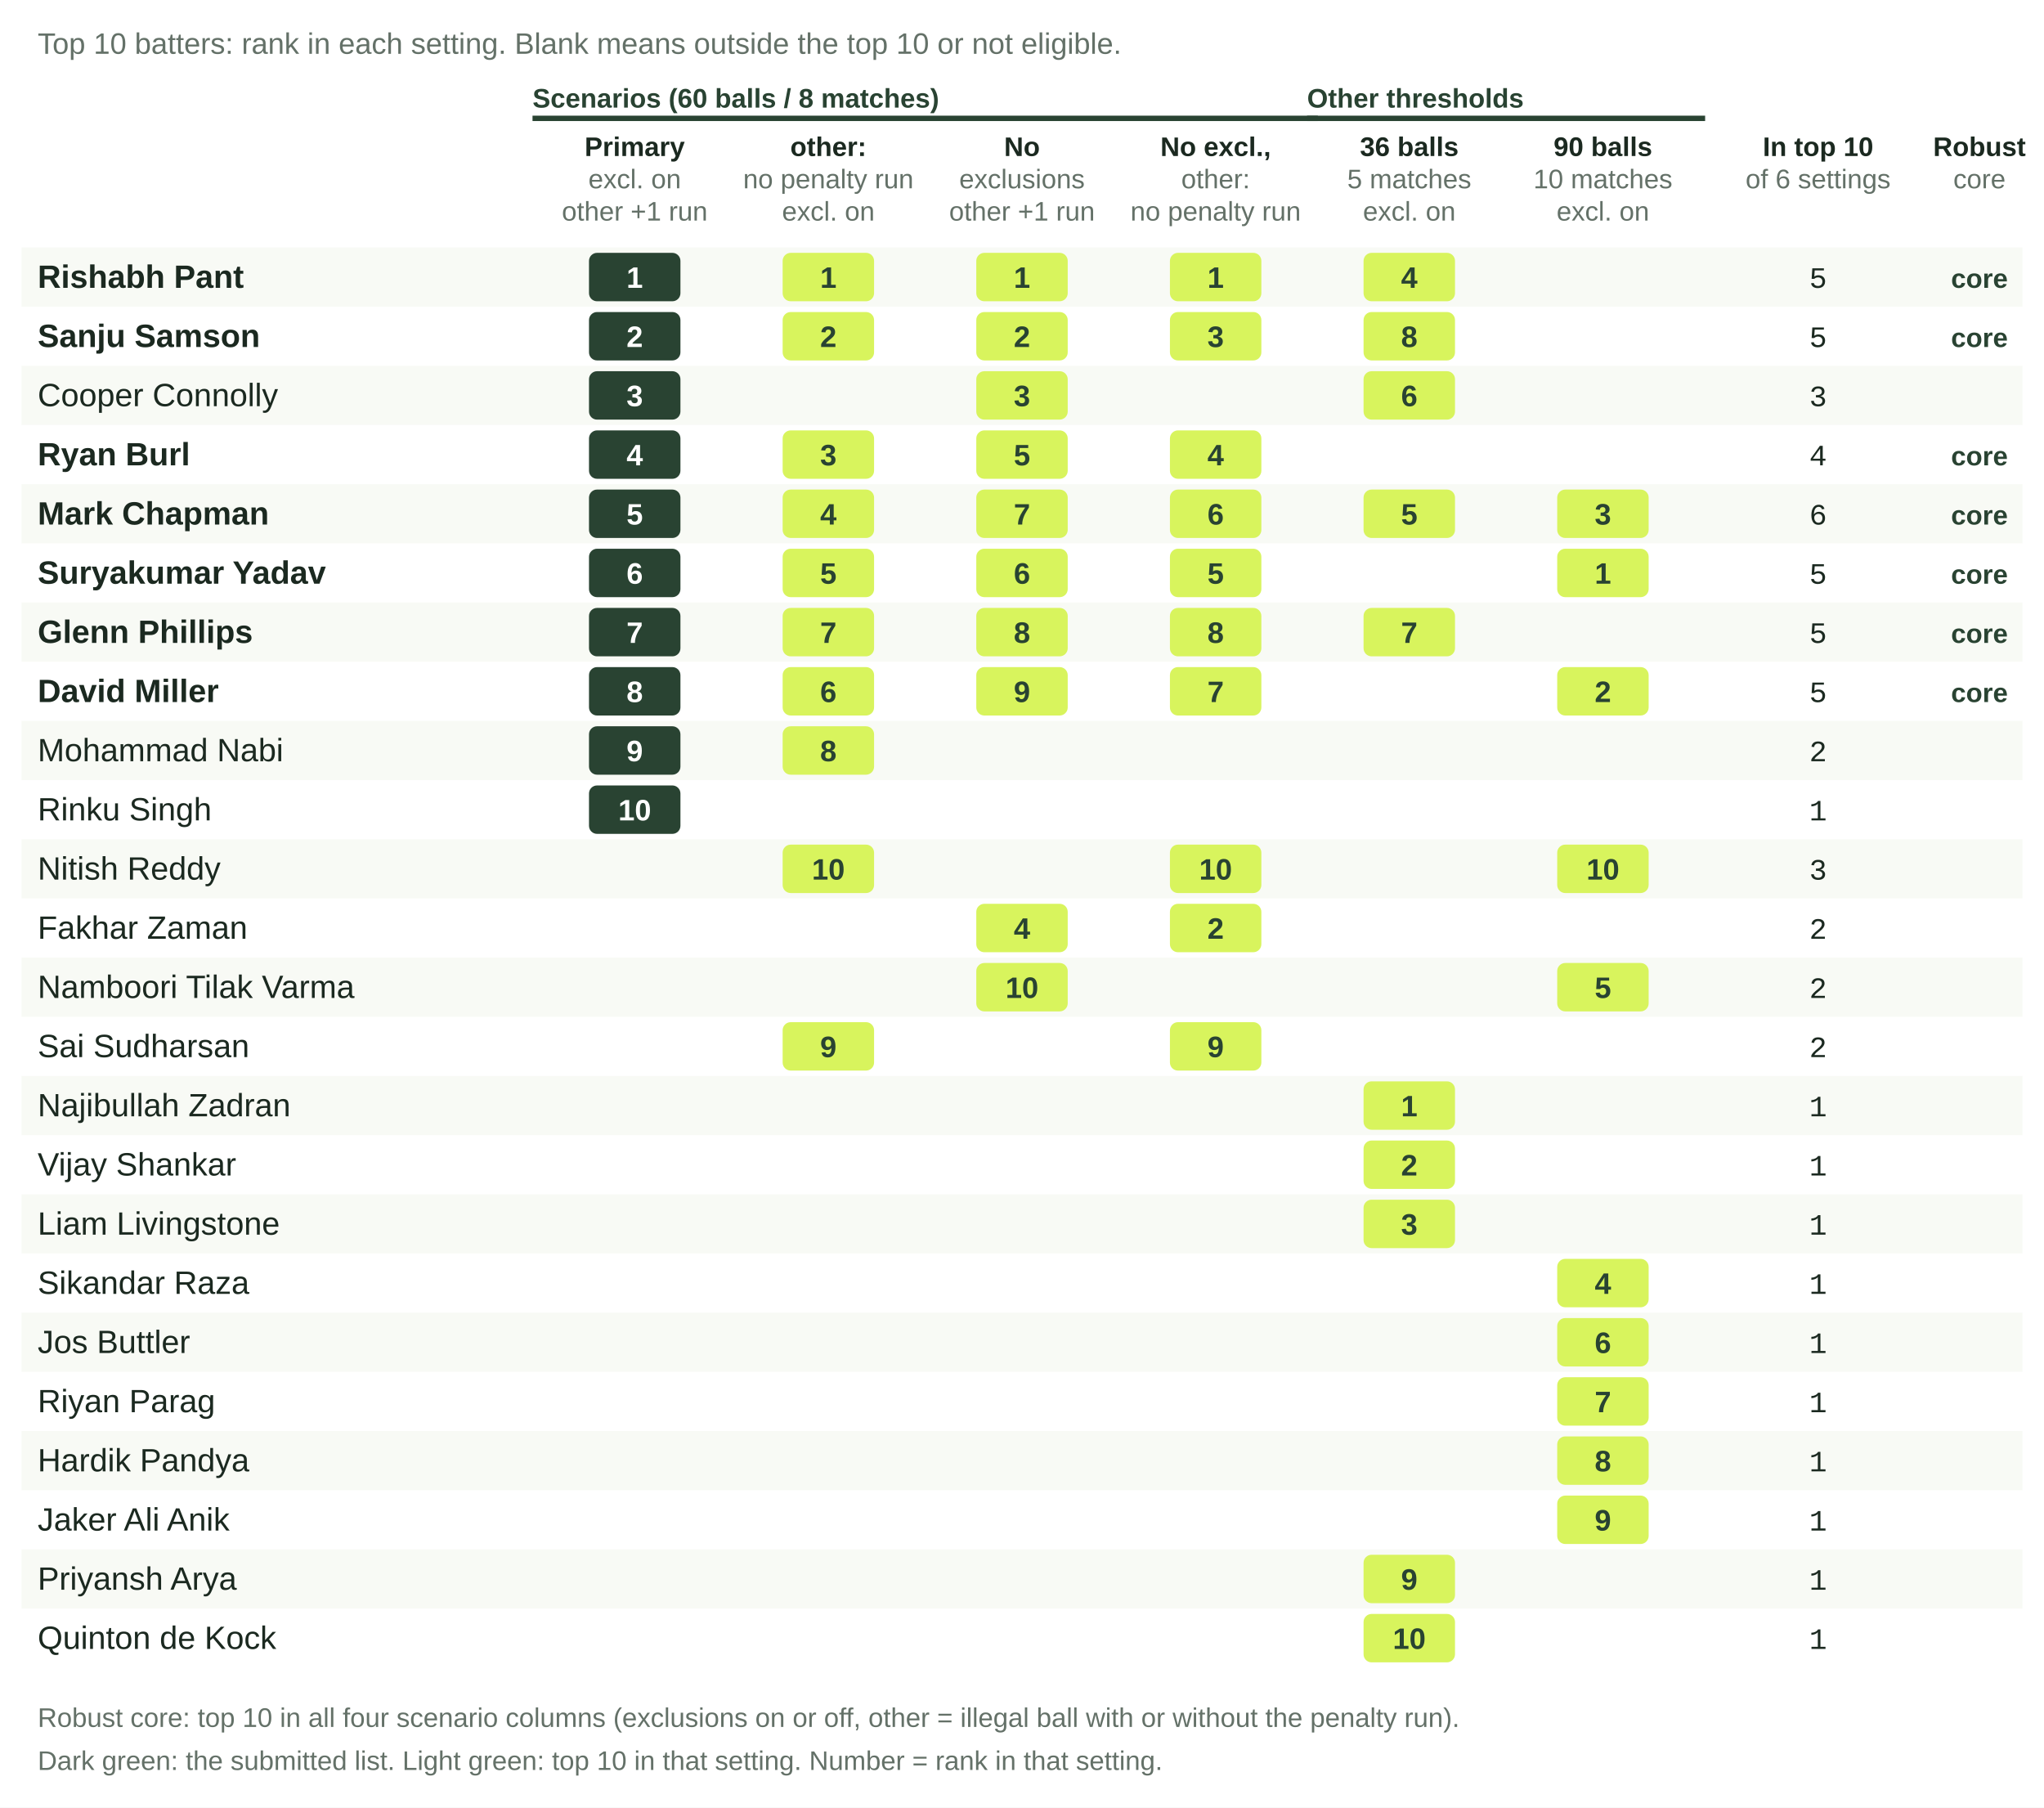
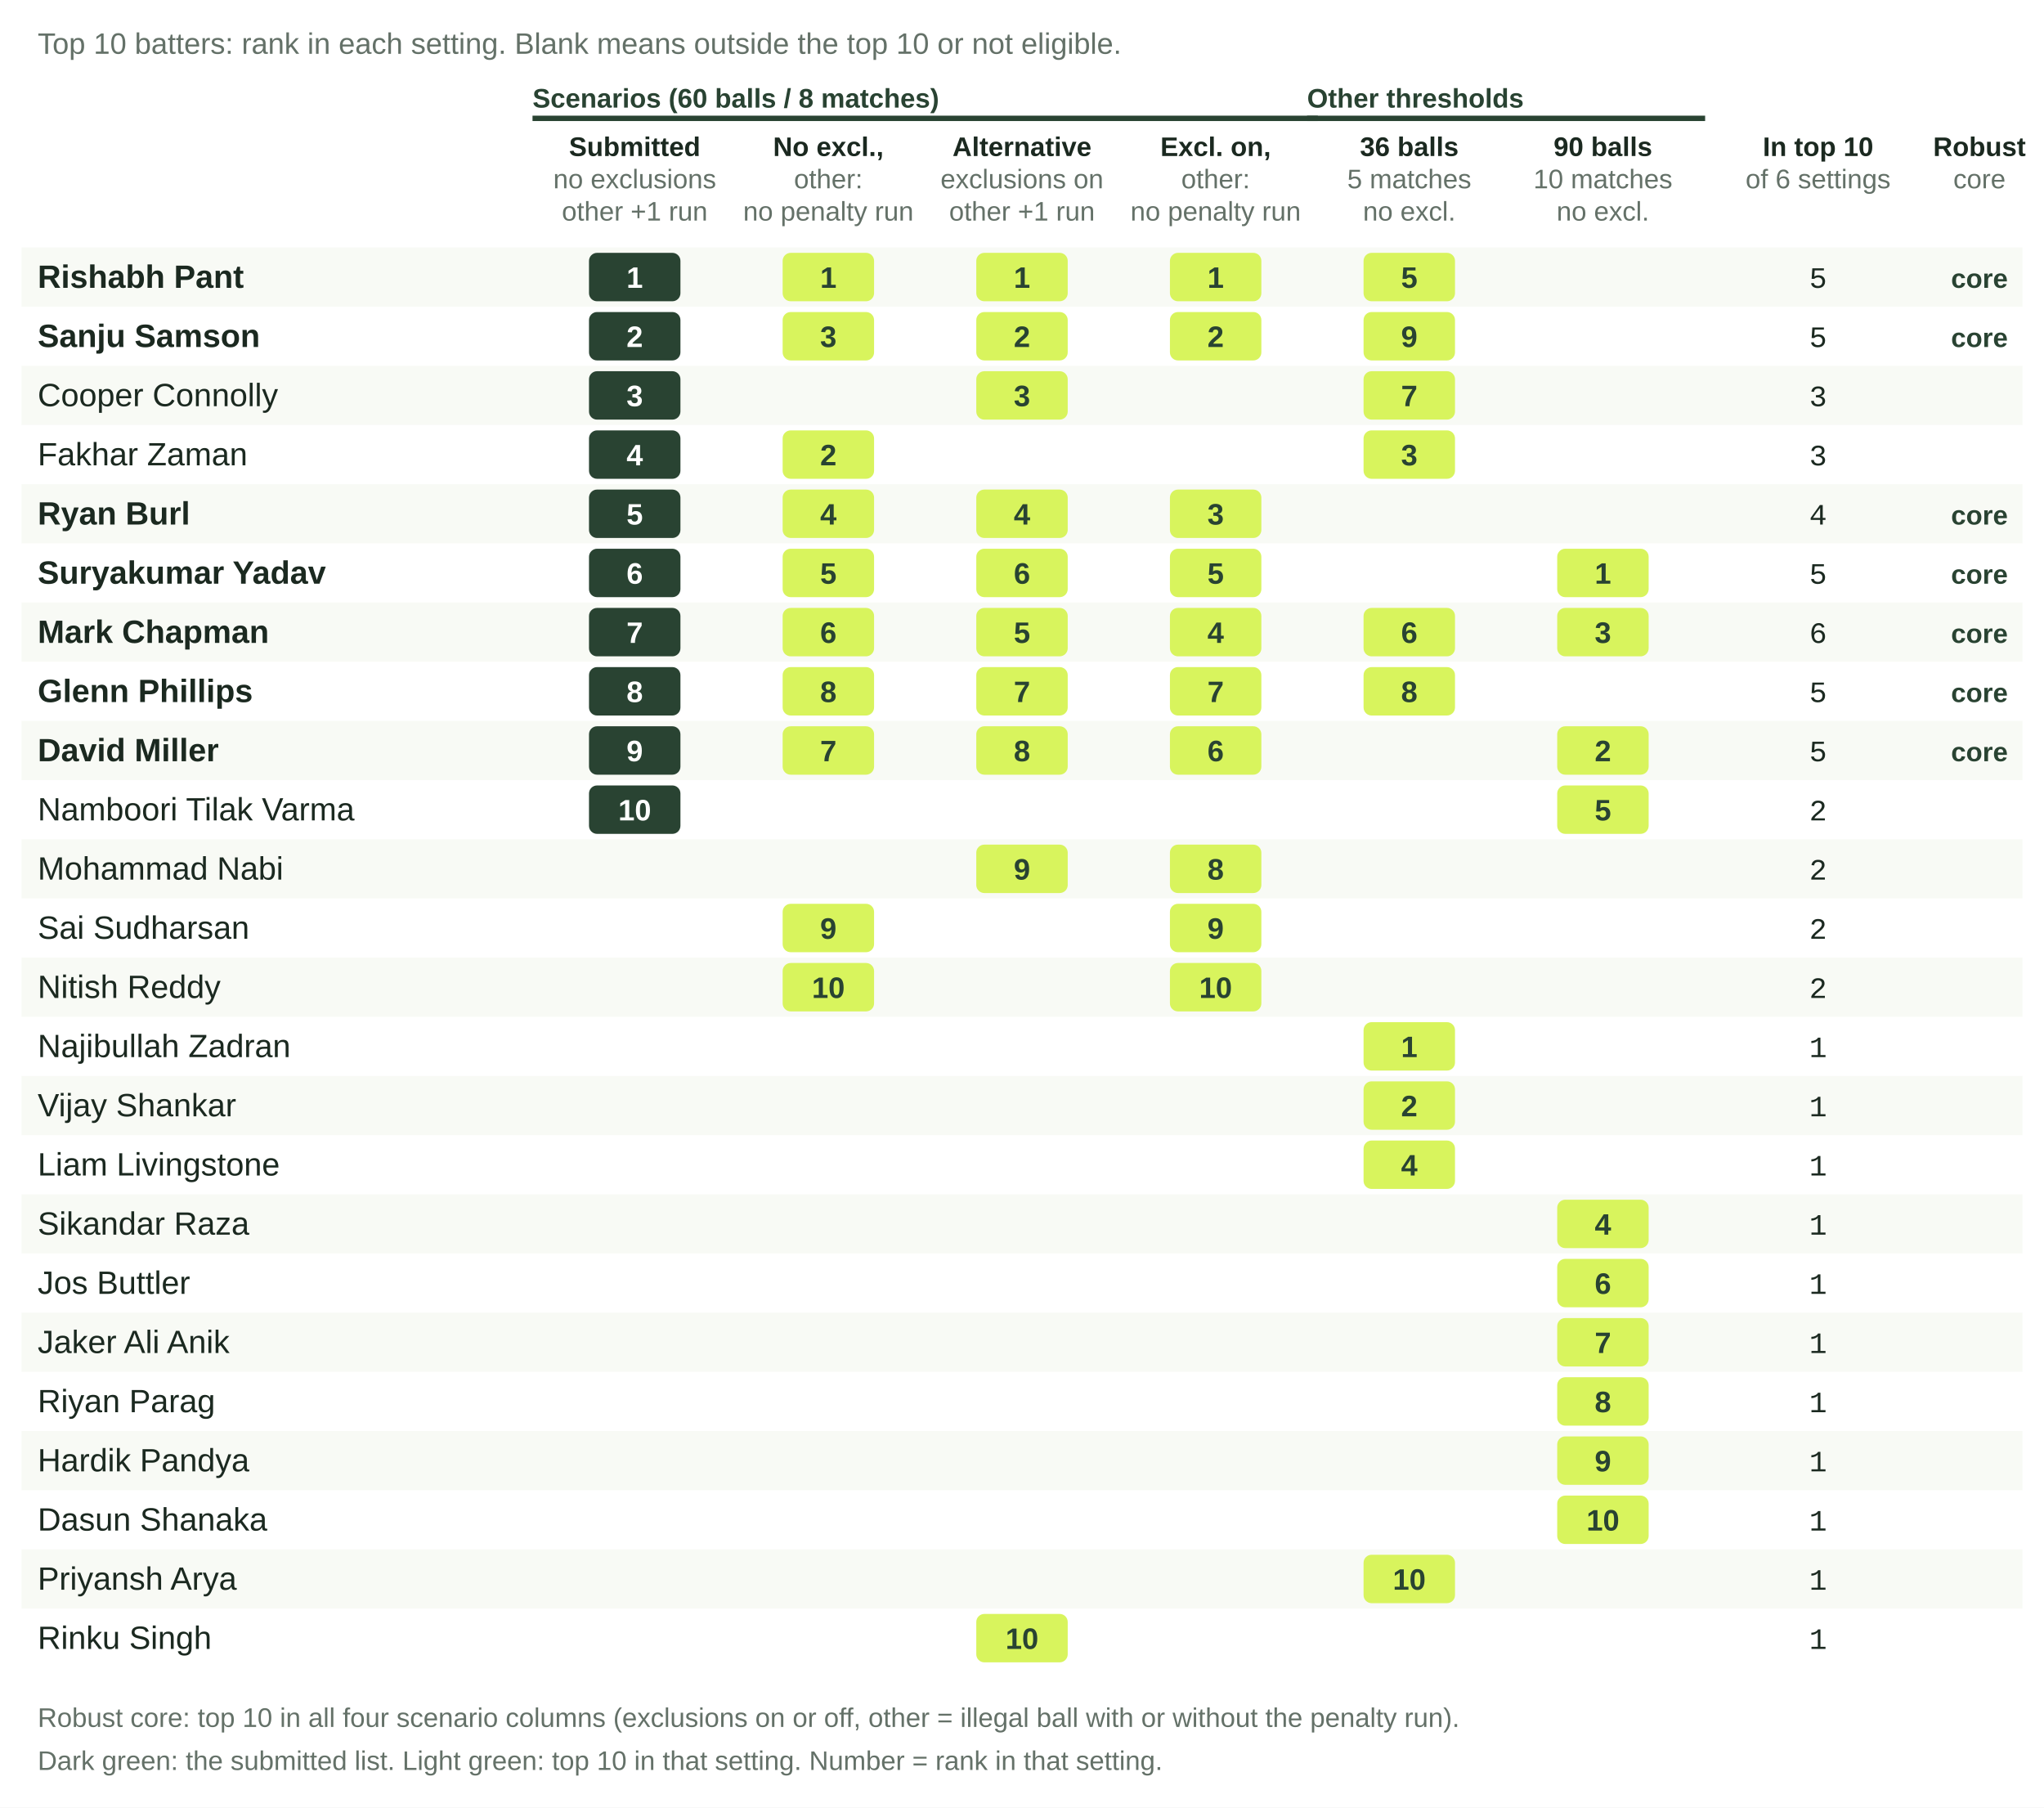
<svg xmlns="http://www.w3.org/2000/svg" viewBox="0 0 760 672" width="760" height="672" role="img" aria-label="Top-10 membership of batters across settings">
  <rect x="0" y="0" width="760" height="672" fill="#ffffff" />
  <text x="14" y="20" font-family="Segoe UI, Arial, sans-serif" font-size="11" font-weight="normal" fill="#647168" text-anchor="start">Top 10 batters: rank in each setting. Blank means outside the top 10 or not eligible.</text>
  <text x="198" y="40" font-family="Segoe UI, Arial, sans-serif" font-size="10" font-weight="700" fill="#294332" text-anchor="start">Scenarios (60 balls / 8 matches)</text>
  <line x1="198" y1="44" x2="490" y2="44" stroke="#294332" stroke-width="2" />
  <text x="486" y="40" font-family="Segoe UI, Arial, sans-serif" font-size="10" font-weight="700" fill="#294332" text-anchor="start">Other thresholds</text>
  <line x1="486" y1="44" x2="634" y2="44" stroke="#294332" stroke-width="2" />
-   <text x="236" y="58" font-family="Segoe UI, Arial, sans-serif" font-size="10" font-weight="700" fill="#1b2920" text-anchor="middle">Primary</text>
-   <text x="236" y="70" font-family="Segoe UI, Arial, sans-serif" font-size="10" font-weight="normal" fill="#647168" text-anchor="middle">excl. on</text>
+   <text x="236" y="58" font-family="Segoe UI, Arial, sans-serif" font-size="10" font-weight="700" fill="#1b2920" text-anchor="middle">Submitted</text>
+   <text x="236" y="70" font-family="Segoe UI, Arial, sans-serif" font-size="10" font-weight="normal" fill="#647168" text-anchor="middle">no exclusions</text>
  <text x="236" y="82" font-family="Segoe UI, Arial, sans-serif" font-size="10" font-weight="normal" fill="#647168" text-anchor="middle">other +1 run</text>
-   <text x="308" y="58" font-family="Segoe UI, Arial, sans-serif" font-size="10" font-weight="700" fill="#1b2920" text-anchor="middle">other:</text>
-   <text x="308" y="70" font-family="Segoe UI, Arial, sans-serif" font-size="10" font-weight="normal" fill="#647168" text-anchor="middle">no penalty run</text>
-   <text x="308" y="82" font-family="Segoe UI, Arial, sans-serif" font-size="10" font-weight="normal" fill="#647168" text-anchor="middle">excl. on</text>
-   <text x="380" y="58" font-family="Segoe UI, Arial, sans-serif" font-size="10" font-weight="700" fill="#1b2920" text-anchor="middle">No</text>
-   <text x="380" y="70" font-family="Segoe UI, Arial, sans-serif" font-size="10" font-weight="normal" fill="#647168" text-anchor="middle">exclusions</text>
+   <text x="308" y="58" font-family="Segoe UI, Arial, sans-serif" font-size="10" font-weight="700" fill="#1b2920" text-anchor="middle">No excl.,</text>
+   <text x="308" y="70" font-family="Segoe UI, Arial, sans-serif" font-size="10" font-weight="normal" fill="#647168" text-anchor="middle">other:</text>
+   <text x="308" y="82" font-family="Segoe UI, Arial, sans-serif" font-size="10" font-weight="normal" fill="#647168" text-anchor="middle">no penalty run</text>
+   <text x="380" y="58" font-family="Segoe UI, Arial, sans-serif" font-size="10" font-weight="700" fill="#1b2920" text-anchor="middle">Alternative</text>
+   <text x="380" y="70" font-family="Segoe UI, Arial, sans-serif" font-size="10" font-weight="normal" fill="#647168" text-anchor="middle">exclusions on</text>
  <text x="380" y="82" font-family="Segoe UI, Arial, sans-serif" font-size="10" font-weight="normal" fill="#647168" text-anchor="middle">other +1 run</text>
-   <text x="452" y="58" font-family="Segoe UI, Arial, sans-serif" font-size="10" font-weight="700" fill="#1b2920" text-anchor="middle">No excl.,</text>
+   <text x="452" y="58" font-family="Segoe UI, Arial, sans-serif" font-size="10" font-weight="700" fill="#1b2920" text-anchor="middle">Excl. on,</text>
  <text x="452" y="70" font-family="Segoe UI, Arial, sans-serif" font-size="10" font-weight="normal" fill="#647168" text-anchor="middle">other:</text>
  <text x="452" y="82" font-family="Segoe UI, Arial, sans-serif" font-size="10" font-weight="normal" fill="#647168" text-anchor="middle">no penalty run</text>
  <text x="524" y="58" font-family="Segoe UI, Arial, sans-serif" font-size="10" font-weight="700" fill="#1b2920" text-anchor="middle">36 balls</text>
  <text x="524" y="70" font-family="Segoe UI, Arial, sans-serif" font-size="10" font-weight="normal" fill="#647168" text-anchor="middle">5 matches</text>
-   <text x="524" y="82" font-family="Segoe UI, Arial, sans-serif" font-size="10" font-weight="normal" fill="#647168" text-anchor="middle">excl. on</text>
+   <text x="524" y="82" font-family="Segoe UI, Arial, sans-serif" font-size="10" font-weight="normal" fill="#647168" text-anchor="middle">no excl.</text>
  <text x="596" y="58" font-family="Segoe UI, Arial, sans-serif" font-size="10" font-weight="700" fill="#1b2920" text-anchor="middle">90 balls</text>
  <text x="596" y="70" font-family="Segoe UI, Arial, sans-serif" font-size="10" font-weight="normal" fill="#647168" text-anchor="middle">10 matches</text>
-   <text x="596" y="82" font-family="Segoe UI, Arial, sans-serif" font-size="10" font-weight="normal" fill="#647168" text-anchor="middle">excl. on</text>
+   <text x="596" y="82" font-family="Segoe UI, Arial, sans-serif" font-size="10" font-weight="normal" fill="#647168" text-anchor="middle">no excl.</text>
  <text x="676" y="58" font-family="Segoe UI, Arial, sans-serif" font-size="10" font-weight="700" fill="#1b2920" text-anchor="middle">In top 10</text>
  <text x="676" y="70" font-family="Segoe UI, Arial, sans-serif" font-size="10" font-weight="normal" fill="#647168" text-anchor="middle">of 6 settings</text>
  <text x="736" y="58" font-family="Segoe UI, Arial, sans-serif" font-size="10" font-weight="700" fill="#1b2920" text-anchor="middle">Robust</text>
  <text x="736" y="70" font-family="Segoe UI, Arial, sans-serif" font-size="10" font-weight="normal" fill="#647168" text-anchor="middle">core</text>
-   <g class="row" data-player="Rishabh Pant" data-ranks="1,1,1,1,4,-" data-count="5" data-core="yes">
+   <g class="row" data-player="Rishabh Pant" data-ranks="1,1,1,1,5,-" data-count="5" data-core="yes">
    <rect x="8" y="92" width="744" height="22" fill="#f8faf5" />
    <text x="14" y="107" font-family="Segoe UI, Arial, sans-serif" font-size="12" font-weight="700" fill="#1b2920" text-anchor="start">Rishabh Pant</text>
    <rect x="219" y="94" width="34" height="18" fill="#294332" rx="3" />
    <text x="236" y="107" font-family="Segoe UI, Arial, sans-serif" font-size="11" font-weight="700" fill="#ffffff" text-anchor="middle" class="v-rank">1</text>
    <rect x="291" y="94" width="34" height="18" fill="#d8f45d" rx="3" />
    <text x="308" y="107" font-family="Segoe UI, Arial, sans-serif" font-size="11" font-weight="700" fill="#294332" text-anchor="middle" class="v-rank">1</text>
    <rect x="363" y="94" width="34" height="18" fill="#d8f45d" rx="3" />
    <text x="380" y="107" font-family="Segoe UI, Arial, sans-serif" font-size="11" font-weight="700" fill="#294332" text-anchor="middle" class="v-rank">1</text>
    <rect x="435" y="94" width="34" height="18" fill="#d8f45d" rx="3" />
    <text x="452" y="107" font-family="Segoe UI, Arial, sans-serif" font-size="11" font-weight="700" fill="#294332" text-anchor="middle" class="v-rank">1</text>
    <rect x="507" y="94" width="34" height="18" fill="#d8f45d" rx="3" />
-     <text x="524" y="107" font-family="Segoe UI, Arial, sans-serif" font-size="11" font-weight="700" fill="#294332" text-anchor="middle" class="v-rank">4</text>
+     <text x="524" y="107" font-family="Segoe UI, Arial, sans-serif" font-size="11" font-weight="700" fill="#294332" text-anchor="middle" class="v-rank">5</text>
    <text x="676" y="107" font-family="Consolas, Courier New, monospace" font-size="11" font-weight="normal" fill="#1b2920" text-anchor="middle">5</text>
    <text x="736" y="107" font-family="Segoe UI, Arial, sans-serif" font-size="10" font-weight="700" fill="#294332" text-anchor="middle">core</text>
  </g>
-   <g class="row" data-player="Sanju Samson" data-ranks="2,2,2,3,8,-" data-count="5" data-core="yes">
+   <g class="row" data-player="Sanju Samson" data-ranks="2,3,2,2,9,-" data-count="5" data-core="yes">
    <text x="14" y="129" font-family="Segoe UI, Arial, sans-serif" font-size="12" font-weight="700" fill="#1b2920" text-anchor="start">Sanju Samson</text>
    <rect x="219" y="116" width="34" height="18" fill="#294332" rx="3" />
    <text x="236" y="129" font-family="Segoe UI, Arial, sans-serif" font-size="11" font-weight="700" fill="#ffffff" text-anchor="middle" class="v-rank">2</text>
    <rect x="291" y="116" width="34" height="18" fill="#d8f45d" rx="3" />
-     <text x="308" y="129" font-family="Segoe UI, Arial, sans-serif" font-size="11" font-weight="700" fill="#294332" text-anchor="middle" class="v-rank">2</text>
+     <text x="308" y="129" font-family="Segoe UI, Arial, sans-serif" font-size="11" font-weight="700" fill="#294332" text-anchor="middle" class="v-rank">3</text>
    <rect x="363" y="116" width="34" height="18" fill="#d8f45d" rx="3" />
    <text x="380" y="129" font-family="Segoe UI, Arial, sans-serif" font-size="11" font-weight="700" fill="#294332" text-anchor="middle" class="v-rank">2</text>
    <rect x="435" y="116" width="34" height="18" fill="#d8f45d" rx="3" />
-     <text x="452" y="129" font-family="Segoe UI, Arial, sans-serif" font-size="11" font-weight="700" fill="#294332" text-anchor="middle" class="v-rank">3</text>
+     <text x="452" y="129" font-family="Segoe UI, Arial, sans-serif" font-size="11" font-weight="700" fill="#294332" text-anchor="middle" class="v-rank">2</text>
    <rect x="507" y="116" width="34" height="18" fill="#d8f45d" rx="3" />
-     <text x="524" y="129" font-family="Segoe UI, Arial, sans-serif" font-size="11" font-weight="700" fill="#294332" text-anchor="middle" class="v-rank">8</text>
+     <text x="524" y="129" font-family="Segoe UI, Arial, sans-serif" font-size="11" font-weight="700" fill="#294332" text-anchor="middle" class="v-rank">9</text>
    <text x="676" y="129" font-family="Consolas, Courier New, monospace" font-size="11" font-weight="normal" fill="#1b2920" text-anchor="middle">5</text>
    <text x="736" y="129" font-family="Segoe UI, Arial, sans-serif" font-size="10" font-weight="700" fill="#294332" text-anchor="middle">core</text>
  </g>
-   <g class="row" data-player="Cooper Connolly" data-ranks="3,-,3,-,6,-" data-count="3" data-core="no">
+   <g class="row" data-player="Cooper Connolly" data-ranks="3,-,3,-,7,-" data-count="3" data-core="no">
    <rect x="8" y="136" width="744" height="22" fill="#f8faf5" />
    <text x="14" y="151" font-family="Segoe UI, Arial, sans-serif" font-size="12" font-weight="normal" fill="#1b2920" text-anchor="start">Cooper Connolly</text>
    <rect x="219" y="138" width="34" height="18" fill="#294332" rx="3" />
    <text x="236" y="151" font-family="Segoe UI, Arial, sans-serif" font-size="11" font-weight="700" fill="#ffffff" text-anchor="middle" class="v-rank">3</text>
    <rect x="363" y="138" width="34" height="18" fill="#d8f45d" rx="3" />
    <text x="380" y="151" font-family="Segoe UI, Arial, sans-serif" font-size="11" font-weight="700" fill="#294332" text-anchor="middle" class="v-rank">3</text>
    <rect x="507" y="138" width="34" height="18" fill="#d8f45d" rx="3" />
-     <text x="524" y="151" font-family="Segoe UI, Arial, sans-serif" font-size="11" font-weight="700" fill="#294332" text-anchor="middle" class="v-rank">6</text>
+     <text x="524" y="151" font-family="Segoe UI, Arial, sans-serif" font-size="11" font-weight="700" fill="#294332" text-anchor="middle" class="v-rank">7</text>
    <text x="676" y="151" font-family="Consolas, Courier New, monospace" font-size="11" font-weight="normal" fill="#1b2920" text-anchor="middle">3</text>
  </g>
-   <g class="row" data-player="Ryan Burl" data-ranks="4,3,5,4,-,-" data-count="4" data-core="yes">
-     <text x="14" y="173" font-family="Segoe UI, Arial, sans-serif" font-size="12" font-weight="700" fill="#1b2920" text-anchor="start">Ryan Burl</text>
+   <g class="row" data-player="Fakhar Zaman" data-ranks="4,2,-,-,3,-" data-count="3" data-core="no">
+     <text x="14" y="173" font-family="Segoe UI, Arial, sans-serif" font-size="12" font-weight="normal" fill="#1b2920" text-anchor="start">Fakhar Zaman</text>
    <rect x="219" y="160" width="34" height="18" fill="#294332" rx="3" />
    <text x="236" y="173" font-family="Segoe UI, Arial, sans-serif" font-size="11" font-weight="700" fill="#ffffff" text-anchor="middle" class="v-rank">4</text>
    <rect x="291" y="160" width="34" height="18" fill="#d8f45d" rx="3" />
-     <text x="308" y="173" font-family="Segoe UI, Arial, sans-serif" font-size="11" font-weight="700" fill="#294332" text-anchor="middle" class="v-rank">3</text>
-     <rect x="363" y="160" width="34" height="18" fill="#d8f45d" rx="3" />
-     <text x="380" y="173" font-family="Segoe UI, Arial, sans-serif" font-size="11" font-weight="700" fill="#294332" text-anchor="middle" class="v-rank">5</text>
-     <rect x="435" y="160" width="34" height="18" fill="#d8f45d" rx="3" />
-     <text x="452" y="173" font-family="Segoe UI, Arial, sans-serif" font-size="11" font-weight="700" fill="#294332" text-anchor="middle" class="v-rank">4</text>
-     <text x="676" y="173" font-family="Consolas, Courier New, monospace" font-size="11" font-weight="normal" fill="#1b2920" text-anchor="middle">4</text>
-     <text x="736" y="173" font-family="Segoe UI, Arial, sans-serif" font-size="10" font-weight="700" fill="#294332" text-anchor="middle">core</text>
-   </g>
-   <g class="row" data-player="Mark Chapman" data-ranks="5,4,7,6,5,3" data-count="6" data-core="yes">
+     <text x="308" y="173" font-family="Segoe UI, Arial, sans-serif" font-size="11" font-weight="700" fill="#294332" text-anchor="middle" class="v-rank">2</text>
+     <rect x="507" y="160" width="34" height="18" fill="#d8f45d" rx="3" />
+     <text x="524" y="173" font-family="Segoe UI, Arial, sans-serif" font-size="11" font-weight="700" fill="#294332" text-anchor="middle" class="v-rank">3</text>
+     <text x="676" y="173" font-family="Consolas, Courier New, monospace" font-size="11" font-weight="normal" fill="#1b2920" text-anchor="middle">3</text>
+   </g>
+   <g class="row" data-player="Ryan Burl" data-ranks="5,4,4,3,-,-" data-count="4" data-core="yes">
    <rect x="8" y="180" width="744" height="22" fill="#f8faf5" />
-     <text x="14" y="195" font-family="Segoe UI, Arial, sans-serif" font-size="12" font-weight="700" fill="#1b2920" text-anchor="start">Mark Chapman</text>
+     <text x="14" y="195" font-family="Segoe UI, Arial, sans-serif" font-size="12" font-weight="700" fill="#1b2920" text-anchor="start">Ryan Burl</text>
    <rect x="219" y="182" width="34" height="18" fill="#294332" rx="3" />
    <text x="236" y="195" font-family="Segoe UI, Arial, sans-serif" font-size="11" font-weight="700" fill="#ffffff" text-anchor="middle" class="v-rank">5</text>
    <rect x="291" y="182" width="34" height="18" fill="#d8f45d" rx="3" />
    <text x="308" y="195" font-family="Segoe UI, Arial, sans-serif" font-size="11" font-weight="700" fill="#294332" text-anchor="middle" class="v-rank">4</text>
    <rect x="363" y="182" width="34" height="18" fill="#d8f45d" rx="3" />
-     <text x="380" y="195" font-family="Segoe UI, Arial, sans-serif" font-size="11" font-weight="700" fill="#294332" text-anchor="middle" class="v-rank">7</text>
+     <text x="380" y="195" font-family="Segoe UI, Arial, sans-serif" font-size="11" font-weight="700" fill="#294332" text-anchor="middle" class="v-rank">4</text>
    <rect x="435" y="182" width="34" height="18" fill="#d8f45d" rx="3" />
-     <text x="452" y="195" font-family="Segoe UI, Arial, sans-serif" font-size="11" font-weight="700" fill="#294332" text-anchor="middle" class="v-rank">6</text>
-     <rect x="507" y="182" width="34" height="18" fill="#d8f45d" rx="3" />
-     <text x="524" y="195" font-family="Segoe UI, Arial, sans-serif" font-size="11" font-weight="700" fill="#294332" text-anchor="middle" class="v-rank">5</text>
-     <rect x="579" y="182" width="34" height="18" fill="#d8f45d" rx="3" />
-     <text x="596" y="195" font-family="Segoe UI, Arial, sans-serif" font-size="11" font-weight="700" fill="#294332" text-anchor="middle" class="v-rank">3</text>
-     <text x="676" y="195" font-family="Consolas, Courier New, monospace" font-size="11" font-weight="normal" fill="#1b2920" text-anchor="middle">6</text>
+     <text x="452" y="195" font-family="Segoe UI, Arial, sans-serif" font-size="11" font-weight="700" fill="#294332" text-anchor="middle" class="v-rank">3</text>
+     <text x="676" y="195" font-family="Consolas, Courier New, monospace" font-size="11" font-weight="normal" fill="#1b2920" text-anchor="middle">4</text>
    <text x="736" y="195" font-family="Segoe UI, Arial, sans-serif" font-size="10" font-weight="700" fill="#294332" text-anchor="middle">core</text>
  </g>
  <g class="row" data-player="Suryakumar Yadav" data-ranks="6,5,6,5,-,1" data-count="5" data-core="yes">
    <text x="14" y="217" font-family="Segoe UI, Arial, sans-serif" font-size="12" font-weight="700" fill="#1b2920" text-anchor="start">Suryakumar Yadav</text>
    <rect x="219" y="204" width="34" height="18" fill="#294332" rx="3" />
    <text x="236" y="217" font-family="Segoe UI, Arial, sans-serif" font-size="11" font-weight="700" fill="#ffffff" text-anchor="middle" class="v-rank">6</text>
    <rect x="291" y="204" width="34" height="18" fill="#d8f45d" rx="3" />
    <text x="308" y="217" font-family="Segoe UI, Arial, sans-serif" font-size="11" font-weight="700" fill="#294332" text-anchor="middle" class="v-rank">5</text>
    <rect x="363" y="204" width="34" height="18" fill="#d8f45d" rx="3" />
    <text x="380" y="217" font-family="Segoe UI, Arial, sans-serif" font-size="11" font-weight="700" fill="#294332" text-anchor="middle" class="v-rank">6</text>
    <rect x="435" y="204" width="34" height="18" fill="#d8f45d" rx="3" />
    <text x="452" y="217" font-family="Segoe UI, Arial, sans-serif" font-size="11" font-weight="700" fill="#294332" text-anchor="middle" class="v-rank">5</text>
    <rect x="579" y="204" width="34" height="18" fill="#d8f45d" rx="3" />
    <text x="596" y="217" font-family="Segoe UI, Arial, sans-serif" font-size="11" font-weight="700" fill="#294332" text-anchor="middle" class="v-rank">1</text>
    <text x="676" y="217" font-family="Consolas, Courier New, monospace" font-size="11" font-weight="normal" fill="#1b2920" text-anchor="middle">5</text>
    <text x="736" y="217" font-family="Segoe UI, Arial, sans-serif" font-size="10" font-weight="700" fill="#294332" text-anchor="middle">core</text>
  </g>
-   <g class="row" data-player="Glenn Phillips" data-ranks="7,7,8,8,7,-" data-count="5" data-core="yes">
+   <g class="row" data-player="Mark Chapman" data-ranks="7,6,5,4,6,3" data-count="6" data-core="yes">
    <rect x="8" y="224" width="744" height="22" fill="#f8faf5" />
-     <text x="14" y="239" font-family="Segoe UI, Arial, sans-serif" font-size="12" font-weight="700" fill="#1b2920" text-anchor="start">Glenn Phillips</text>
+     <text x="14" y="239" font-family="Segoe UI, Arial, sans-serif" font-size="12" font-weight="700" fill="#1b2920" text-anchor="start">Mark Chapman</text>
    <rect x="219" y="226" width="34" height="18" fill="#294332" rx="3" />
    <text x="236" y="239" font-family="Segoe UI, Arial, sans-serif" font-size="11" font-weight="700" fill="#ffffff" text-anchor="middle" class="v-rank">7</text>
    <rect x="291" y="226" width="34" height="18" fill="#d8f45d" rx="3" />
-     <text x="308" y="239" font-family="Segoe UI, Arial, sans-serif" font-size="11" font-weight="700" fill="#294332" text-anchor="middle" class="v-rank">7</text>
+     <text x="308" y="239" font-family="Segoe UI, Arial, sans-serif" font-size="11" font-weight="700" fill="#294332" text-anchor="middle" class="v-rank">6</text>
    <rect x="363" y="226" width="34" height="18" fill="#d8f45d" rx="3" />
-     <text x="380" y="239" font-family="Segoe UI, Arial, sans-serif" font-size="11" font-weight="700" fill="#294332" text-anchor="middle" class="v-rank">8</text>
+     <text x="380" y="239" font-family="Segoe UI, Arial, sans-serif" font-size="11" font-weight="700" fill="#294332" text-anchor="middle" class="v-rank">5</text>
    <rect x="435" y="226" width="34" height="18" fill="#d8f45d" rx="3" />
-     <text x="452" y="239" font-family="Segoe UI, Arial, sans-serif" font-size="11" font-weight="700" fill="#294332" text-anchor="middle" class="v-rank">8</text>
+     <text x="452" y="239" font-family="Segoe UI, Arial, sans-serif" font-size="11" font-weight="700" fill="#294332" text-anchor="middle" class="v-rank">4</text>
    <rect x="507" y="226" width="34" height="18" fill="#d8f45d" rx="3" />
-     <text x="524" y="239" font-family="Segoe UI, Arial, sans-serif" font-size="11" font-weight="700" fill="#294332" text-anchor="middle" class="v-rank">7</text>
-     <text x="676" y="239" font-family="Consolas, Courier New, monospace" font-size="11" font-weight="normal" fill="#1b2920" text-anchor="middle">5</text>
+     <text x="524" y="239" font-family="Segoe UI, Arial, sans-serif" font-size="11" font-weight="700" fill="#294332" text-anchor="middle" class="v-rank">6</text>
+     <rect x="579" y="226" width="34" height="18" fill="#d8f45d" rx="3" />
+     <text x="596" y="239" font-family="Segoe UI, Arial, sans-serif" font-size="11" font-weight="700" fill="#294332" text-anchor="middle" class="v-rank">3</text>
+     <text x="676" y="239" font-family="Consolas, Courier New, monospace" font-size="11" font-weight="normal" fill="#1b2920" text-anchor="middle">6</text>
    <text x="736" y="239" font-family="Segoe UI, Arial, sans-serif" font-size="10" font-weight="700" fill="#294332" text-anchor="middle">core</text>
  </g>
-   <g class="row" data-player="David Miller" data-ranks="8,6,9,7,-,2" data-count="5" data-core="yes">
-     <text x="14" y="261" font-family="Segoe UI, Arial, sans-serif" font-size="12" font-weight="700" fill="#1b2920" text-anchor="start">David Miller</text>
+   <g class="row" data-player="Glenn Phillips" data-ranks="8,8,7,7,8,-" data-count="5" data-core="yes">
+     <text x="14" y="261" font-family="Segoe UI, Arial, sans-serif" font-size="12" font-weight="700" fill="#1b2920" text-anchor="start">Glenn Phillips</text>
    <rect x="219" y="248" width="34" height="18" fill="#294332" rx="3" />
    <text x="236" y="261" font-family="Segoe UI, Arial, sans-serif" font-size="11" font-weight="700" fill="#ffffff" text-anchor="middle" class="v-rank">8</text>
    <rect x="291" y="248" width="34" height="18" fill="#d8f45d" rx="3" />
-     <text x="308" y="261" font-family="Segoe UI, Arial, sans-serif" font-size="11" font-weight="700" fill="#294332" text-anchor="middle" class="v-rank">6</text>
+     <text x="308" y="261" font-family="Segoe UI, Arial, sans-serif" font-size="11" font-weight="700" fill="#294332" text-anchor="middle" class="v-rank">8</text>
    <rect x="363" y="248" width="34" height="18" fill="#d8f45d" rx="3" />
-     <text x="380" y="261" font-family="Segoe UI, Arial, sans-serif" font-size="11" font-weight="700" fill="#294332" text-anchor="middle" class="v-rank">9</text>
+     <text x="380" y="261" font-family="Segoe UI, Arial, sans-serif" font-size="11" font-weight="700" fill="#294332" text-anchor="middle" class="v-rank">7</text>
    <rect x="435" y="248" width="34" height="18" fill="#d8f45d" rx="3" />
    <text x="452" y="261" font-family="Segoe UI, Arial, sans-serif" font-size="11" font-weight="700" fill="#294332" text-anchor="middle" class="v-rank">7</text>
-     <rect x="579" y="248" width="34" height="18" fill="#d8f45d" rx="3" />
-     <text x="596" y="261" font-family="Segoe UI, Arial, sans-serif" font-size="11" font-weight="700" fill="#294332" text-anchor="middle" class="v-rank">2</text>
+     <rect x="507" y="248" width="34" height="18" fill="#d8f45d" rx="3" />
+     <text x="524" y="261" font-family="Segoe UI, Arial, sans-serif" font-size="11" font-weight="700" fill="#294332" text-anchor="middle" class="v-rank">8</text>
    <text x="676" y="261" font-family="Consolas, Courier New, monospace" font-size="11" font-weight="normal" fill="#1b2920" text-anchor="middle">5</text>
    <text x="736" y="261" font-family="Segoe UI, Arial, sans-serif" font-size="10" font-weight="700" fill="#294332" text-anchor="middle">core</text>
  </g>
-   <g class="row" data-player="Mohammad Nabi" data-ranks="9,8,-,-,-,-" data-count="2" data-core="no">
+   <g class="row" data-player="David Miller" data-ranks="9,7,8,6,-,2" data-count="5" data-core="yes">
    <rect x="8" y="268" width="744" height="22" fill="#f8faf5" />
-     <text x="14" y="283" font-family="Segoe UI, Arial, sans-serif" font-size="12" font-weight="normal" fill="#1b2920" text-anchor="start">Mohammad Nabi</text>
+     <text x="14" y="283" font-family="Segoe UI, Arial, sans-serif" font-size="12" font-weight="700" fill="#1b2920" text-anchor="start">David Miller</text>
    <rect x="219" y="270" width="34" height="18" fill="#294332" rx="3" />
    <text x="236" y="283" font-family="Segoe UI, Arial, sans-serif" font-size="11" font-weight="700" fill="#ffffff" text-anchor="middle" class="v-rank">9</text>
    <rect x="291" y="270" width="34" height="18" fill="#d8f45d" rx="3" />
-     <text x="308" y="283" font-family="Segoe UI, Arial, sans-serif" font-size="11" font-weight="700" fill="#294332" text-anchor="middle" class="v-rank">8</text>
-     <text x="676" y="283" font-family="Consolas, Courier New, monospace" font-size="11" font-weight="normal" fill="#1b2920" text-anchor="middle">2</text>
-   </g>
-   <g class="row" data-player="Rinku Singh" data-ranks="10,-,-,-,-,-" data-count="1" data-core="no">
-     <text x="14" y="305" font-family="Segoe UI, Arial, sans-serif" font-size="12" font-weight="normal" fill="#1b2920" text-anchor="start">Rinku Singh</text>
+     <text x="308" y="283" font-family="Segoe UI, Arial, sans-serif" font-size="11" font-weight="700" fill="#294332" text-anchor="middle" class="v-rank">7</text>
+     <rect x="363" y="270" width="34" height="18" fill="#d8f45d" rx="3" />
+     <text x="380" y="283" font-family="Segoe UI, Arial, sans-serif" font-size="11" font-weight="700" fill="#294332" text-anchor="middle" class="v-rank">8</text>
+     <rect x="435" y="270" width="34" height="18" fill="#d8f45d" rx="3" />
+     <text x="452" y="283" font-family="Segoe UI, Arial, sans-serif" font-size="11" font-weight="700" fill="#294332" text-anchor="middle" class="v-rank">6</text>
+     <rect x="579" y="270" width="34" height="18" fill="#d8f45d" rx="3" />
+     <text x="596" y="283" font-family="Segoe UI, Arial, sans-serif" font-size="11" font-weight="700" fill="#294332" text-anchor="middle" class="v-rank">2</text>
+     <text x="676" y="283" font-family="Consolas, Courier New, monospace" font-size="11" font-weight="normal" fill="#1b2920" text-anchor="middle">5</text>
+     <text x="736" y="283" font-family="Segoe UI, Arial, sans-serif" font-size="10" font-weight="700" fill="#294332" text-anchor="middle">core</text>
+   </g>
+   <g class="row" data-player="Namboori Tilak Varma" data-ranks="10,-,-,-,-,5" data-count="2" data-core="no">
+     <text x="14" y="305" font-family="Segoe UI, Arial, sans-serif" font-size="12" font-weight="normal" fill="#1b2920" text-anchor="start">Namboori Tilak Varma</text>
    <rect x="219" y="292" width="34" height="18" fill="#294332" rx="3" />
    <text x="236" y="305" font-family="Segoe UI, Arial, sans-serif" font-size="11" font-weight="700" fill="#ffffff" text-anchor="middle" class="v-rank">10</text>
-     <text x="676" y="305" font-family="Consolas, Courier New, monospace" font-size="11" font-weight="normal" fill="#1b2920" text-anchor="middle">1</text>
-   </g>
-   <g class="row" data-player="Nitish Reddy" data-ranks="-,10,-,10,-,10" data-count="3" data-core="no">
+     <rect x="579" y="292" width="34" height="18" fill="#d8f45d" rx="3" />
+     <text x="596" y="305" font-family="Segoe UI, Arial, sans-serif" font-size="11" font-weight="700" fill="#294332" text-anchor="middle" class="v-rank">5</text>
+     <text x="676" y="305" font-family="Consolas, Courier New, monospace" font-size="11" font-weight="normal" fill="#1b2920" text-anchor="middle">2</text>
+   </g>
+   <g class="row" data-player="Mohammad Nabi" data-ranks="-,-,9,8,-,-" data-count="2" data-core="no">
    <rect x="8" y="312" width="744" height="22" fill="#f8faf5" />
-     <text x="14" y="327" font-family="Segoe UI, Arial, sans-serif" font-size="12" font-weight="normal" fill="#1b2920" text-anchor="start">Nitish Reddy</text>
-     <rect x="291" y="314" width="34" height="18" fill="#d8f45d" rx="3" />
-     <text x="308" y="327" font-family="Segoe UI, Arial, sans-serif" font-size="11" font-weight="700" fill="#294332" text-anchor="middle" class="v-rank">10</text>
+     <text x="14" y="327" font-family="Segoe UI, Arial, sans-serif" font-size="12" font-weight="normal" fill="#1b2920" text-anchor="start">Mohammad Nabi</text>
+     <rect x="363" y="314" width="34" height="18" fill="#d8f45d" rx="3" />
+     <text x="380" y="327" font-family="Segoe UI, Arial, sans-serif" font-size="11" font-weight="700" fill="#294332" text-anchor="middle" class="v-rank">9</text>
    <rect x="435" y="314" width="34" height="18" fill="#d8f45d" rx="3" />
-     <text x="452" y="327" font-family="Segoe UI, Arial, sans-serif" font-size="11" font-weight="700" fill="#294332" text-anchor="middle" class="v-rank">10</text>
-     <rect x="579" y="314" width="34" height="18" fill="#d8f45d" rx="3" />
-     <text x="596" y="327" font-family="Segoe UI, Arial, sans-serif" font-size="11" font-weight="700" fill="#294332" text-anchor="middle" class="v-rank">10</text>
-     <text x="676" y="327" font-family="Consolas, Courier New, monospace" font-size="11" font-weight="normal" fill="#1b2920" text-anchor="middle">3</text>
-   </g>
-   <g class="row" data-player="Fakhar Zaman" data-ranks="-,-,4,2,-,-" data-count="2" data-core="no">
-     <text x="14" y="349" font-family="Segoe UI, Arial, sans-serif" font-size="12" font-weight="normal" fill="#1b2920" text-anchor="start">Fakhar Zaman</text>
-     <rect x="363" y="336" width="34" height="18" fill="#d8f45d" rx="3" />
-     <text x="380" y="349" font-family="Segoe UI, Arial, sans-serif" font-size="11" font-weight="700" fill="#294332" text-anchor="middle" class="v-rank">4</text>
+     <text x="452" y="327" font-family="Segoe UI, Arial, sans-serif" font-size="11" font-weight="700" fill="#294332" text-anchor="middle" class="v-rank">8</text>
+     <text x="676" y="327" font-family="Consolas, Courier New, monospace" font-size="11" font-weight="normal" fill="#1b2920" text-anchor="middle">2</text>
+   </g>
+   <g class="row" data-player="Sai Sudharsan" data-ranks="-,9,-,9,-,-" data-count="2" data-core="no">
+     <text x="14" y="349" font-family="Segoe UI, Arial, sans-serif" font-size="12" font-weight="normal" fill="#1b2920" text-anchor="start">Sai Sudharsan</text>
+     <rect x="291" y="336" width="34" height="18" fill="#d8f45d" rx="3" />
+     <text x="308" y="349" font-family="Segoe UI, Arial, sans-serif" font-size="11" font-weight="700" fill="#294332" text-anchor="middle" class="v-rank">9</text>
    <rect x="435" y="336" width="34" height="18" fill="#d8f45d" rx="3" />
-     <text x="452" y="349" font-family="Segoe UI, Arial, sans-serif" font-size="11" font-weight="700" fill="#294332" text-anchor="middle" class="v-rank">2</text>
+     <text x="452" y="349" font-family="Segoe UI, Arial, sans-serif" font-size="11" font-weight="700" fill="#294332" text-anchor="middle" class="v-rank">9</text>
    <text x="676" y="349" font-family="Consolas, Courier New, monospace" font-size="11" font-weight="normal" fill="#1b2920" text-anchor="middle">2</text>
  </g>
-   <g class="row" data-player="Namboori Tilak Varma" data-ranks="-,-,10,-,-,5" data-count="2" data-core="no">
+   <g class="row" data-player="Nitish Reddy" data-ranks="-,10,-,10,-,-" data-count="2" data-core="no">
    <rect x="8" y="356" width="744" height="22" fill="#f8faf5" />
-     <text x="14" y="371" font-family="Segoe UI, Arial, sans-serif" font-size="12" font-weight="normal" fill="#1b2920" text-anchor="start">Namboori Tilak Varma</text>
-     <rect x="363" y="358" width="34" height="18" fill="#d8f45d" rx="3" />
-     <text x="380" y="371" font-family="Segoe UI, Arial, sans-serif" font-size="11" font-weight="700" fill="#294332" text-anchor="middle" class="v-rank">10</text>
-     <rect x="579" y="358" width="34" height="18" fill="#d8f45d" rx="3" />
-     <text x="596" y="371" font-family="Segoe UI, Arial, sans-serif" font-size="11" font-weight="700" fill="#294332" text-anchor="middle" class="v-rank">5</text>
+     <text x="14" y="371" font-family="Segoe UI, Arial, sans-serif" font-size="12" font-weight="normal" fill="#1b2920" text-anchor="start">Nitish Reddy</text>
+     <rect x="291" y="358" width="34" height="18" fill="#d8f45d" rx="3" />
+     <text x="308" y="371" font-family="Segoe UI, Arial, sans-serif" font-size="11" font-weight="700" fill="#294332" text-anchor="middle" class="v-rank">10</text>
+     <rect x="435" y="358" width="34" height="18" fill="#d8f45d" rx="3" />
+     <text x="452" y="371" font-family="Segoe UI, Arial, sans-serif" font-size="11" font-weight="700" fill="#294332" text-anchor="middle" class="v-rank">10</text>
    <text x="676" y="371" font-family="Consolas, Courier New, monospace" font-size="11" font-weight="normal" fill="#1b2920" text-anchor="middle">2</text>
  </g>
-   <g class="row" data-player="Sai Sudharsan" data-ranks="-,9,-,9,-,-" data-count="2" data-core="no">
-     <text x="14" y="393" font-family="Segoe UI, Arial, sans-serif" font-size="12" font-weight="normal" fill="#1b2920" text-anchor="start">Sai Sudharsan</text>
-     <rect x="291" y="380" width="34" height="18" fill="#d8f45d" rx="3" />
-     <text x="308" y="393" font-family="Segoe UI, Arial, sans-serif" font-size="11" font-weight="700" fill="#294332" text-anchor="middle" class="v-rank">9</text>
-     <rect x="435" y="380" width="34" height="18" fill="#d8f45d" rx="3" />
-     <text x="452" y="393" font-family="Segoe UI, Arial, sans-serif" font-size="11" font-weight="700" fill="#294332" text-anchor="middle" class="v-rank">9</text>
-     <text x="676" y="393" font-family="Consolas, Courier New, monospace" font-size="11" font-weight="normal" fill="#1b2920" text-anchor="middle">2</text>
-   </g>
  <g class="row" data-player="Najibullah Zadran" data-ranks="-,-,-,-,1,-" data-count="1" data-core="no">
+     <text x="14" y="393" font-family="Segoe UI, Arial, sans-serif" font-size="12" font-weight="normal" fill="#1b2920" text-anchor="start">Najibullah Zadran</text>
+     <rect x="507" y="380" width="34" height="18" fill="#d8f45d" rx="3" />
+     <text x="524" y="393" font-family="Segoe UI, Arial, sans-serif" font-size="11" font-weight="700" fill="#294332" text-anchor="middle" class="v-rank">1</text>
+     <text x="676" y="393" font-family="Consolas, Courier New, monospace" font-size="11" font-weight="normal" fill="#1b2920" text-anchor="middle">1</text>
+   </g>
+   <g class="row" data-player="Vijay Shankar" data-ranks="-,-,-,-,2,-" data-count="1" data-core="no">
    <rect x="8" y="400" width="744" height="22" fill="#f8faf5" />
-     <text x="14" y="415" font-family="Segoe UI, Arial, sans-serif" font-size="12" font-weight="normal" fill="#1b2920" text-anchor="start">Najibullah Zadran</text>
+     <text x="14" y="415" font-family="Segoe UI, Arial, sans-serif" font-size="12" font-weight="normal" fill="#1b2920" text-anchor="start">Vijay Shankar</text>
    <rect x="507" y="402" width="34" height="18" fill="#d8f45d" rx="3" />
-     <text x="524" y="415" font-family="Segoe UI, Arial, sans-serif" font-size="11" font-weight="700" fill="#294332" text-anchor="middle" class="v-rank">1</text>
+     <text x="524" y="415" font-family="Segoe UI, Arial, sans-serif" font-size="11" font-weight="700" fill="#294332" text-anchor="middle" class="v-rank">2</text>
    <text x="676" y="415" font-family="Consolas, Courier New, monospace" font-size="11" font-weight="normal" fill="#1b2920" text-anchor="middle">1</text>
  </g>
-   <g class="row" data-player="Vijay Shankar" data-ranks="-,-,-,-,2,-" data-count="1" data-core="no">
-     <text x="14" y="437" font-family="Segoe UI, Arial, sans-serif" font-size="12" font-weight="normal" fill="#1b2920" text-anchor="start">Vijay Shankar</text>
+   <g class="row" data-player="Liam Livingstone" data-ranks="-,-,-,-,4,-" data-count="1" data-core="no">
+     <text x="14" y="437" font-family="Segoe UI, Arial, sans-serif" font-size="12" font-weight="normal" fill="#1b2920" text-anchor="start">Liam Livingstone</text>
    <rect x="507" y="424" width="34" height="18" fill="#d8f45d" rx="3" />
-     <text x="524" y="437" font-family="Segoe UI, Arial, sans-serif" font-size="11" font-weight="700" fill="#294332" text-anchor="middle" class="v-rank">2</text>
+     <text x="524" y="437" font-family="Segoe UI, Arial, sans-serif" font-size="11" font-weight="700" fill="#294332" text-anchor="middle" class="v-rank">4</text>
    <text x="676" y="437" font-family="Consolas, Courier New, monospace" font-size="11" font-weight="normal" fill="#1b2920" text-anchor="middle">1</text>
  </g>
-   <g class="row" data-player="Liam Livingstone" data-ranks="-,-,-,-,3,-" data-count="1" data-core="no">
+   <g class="row" data-player="Sikandar Raza" data-ranks="-,-,-,-,-,4" data-count="1" data-core="no">
    <rect x="8" y="444" width="744" height="22" fill="#f8faf5" />
-     <text x="14" y="459" font-family="Segoe UI, Arial, sans-serif" font-size="12" font-weight="normal" fill="#1b2920" text-anchor="start">Liam Livingstone</text>
-     <rect x="507" y="446" width="34" height="18" fill="#d8f45d" rx="3" />
-     <text x="524" y="459" font-family="Segoe UI, Arial, sans-serif" font-size="11" font-weight="700" fill="#294332" text-anchor="middle" class="v-rank">3</text>
+     <text x="14" y="459" font-family="Segoe UI, Arial, sans-serif" font-size="12" font-weight="normal" fill="#1b2920" text-anchor="start">Sikandar Raza</text>
+     <rect x="579" y="446" width="34" height="18" fill="#d8f45d" rx="3" />
+     <text x="596" y="459" font-family="Segoe UI, Arial, sans-serif" font-size="11" font-weight="700" fill="#294332" text-anchor="middle" class="v-rank">4</text>
    <text x="676" y="459" font-family="Consolas, Courier New, monospace" font-size="11" font-weight="normal" fill="#1b2920" text-anchor="middle">1</text>
  </g>
-   <g class="row" data-player="Sikandar Raza" data-ranks="-,-,-,-,-,4" data-count="1" data-core="no">
-     <text x="14" y="481" font-family="Segoe UI, Arial, sans-serif" font-size="12" font-weight="normal" fill="#1b2920" text-anchor="start">Sikandar Raza</text>
+   <g class="row" data-player="Jos Buttler" data-ranks="-,-,-,-,-,6" data-count="1" data-core="no">
+     <text x="14" y="481" font-family="Segoe UI, Arial, sans-serif" font-size="12" font-weight="normal" fill="#1b2920" text-anchor="start">Jos Buttler</text>
    <rect x="579" y="468" width="34" height="18" fill="#d8f45d" rx="3" />
-     <text x="596" y="481" font-family="Segoe UI, Arial, sans-serif" font-size="11" font-weight="700" fill="#294332" text-anchor="middle" class="v-rank">4</text>
+     <text x="596" y="481" font-family="Segoe UI, Arial, sans-serif" font-size="11" font-weight="700" fill="#294332" text-anchor="middle" class="v-rank">6</text>
    <text x="676" y="481" font-family="Consolas, Courier New, monospace" font-size="11" font-weight="normal" fill="#1b2920" text-anchor="middle">1</text>
  </g>
-   <g class="row" data-player="Jos Buttler" data-ranks="-,-,-,-,-,6" data-count="1" data-core="no">
+   <g class="row" data-player="Jaker Ali Anik" data-ranks="-,-,-,-,-,7" data-count="1" data-core="no">
    <rect x="8" y="488" width="744" height="22" fill="#f8faf5" />
-     <text x="14" y="503" font-family="Segoe UI, Arial, sans-serif" font-size="12" font-weight="normal" fill="#1b2920" text-anchor="start">Jos Buttler</text>
+     <text x="14" y="503" font-family="Segoe UI, Arial, sans-serif" font-size="12" font-weight="normal" fill="#1b2920" text-anchor="start">Jaker Ali Anik</text>
    <rect x="579" y="490" width="34" height="18" fill="#d8f45d" rx="3" />
-     <text x="596" y="503" font-family="Segoe UI, Arial, sans-serif" font-size="11" font-weight="700" fill="#294332" text-anchor="middle" class="v-rank">6</text>
+     <text x="596" y="503" font-family="Segoe UI, Arial, sans-serif" font-size="11" font-weight="700" fill="#294332" text-anchor="middle" class="v-rank">7</text>
    <text x="676" y="503" font-family="Consolas, Courier New, monospace" font-size="11" font-weight="normal" fill="#1b2920" text-anchor="middle">1</text>
  </g>
-   <g class="row" data-player="Riyan Parag" data-ranks="-,-,-,-,-,7" data-count="1" data-core="no">
+   <g class="row" data-player="Riyan Parag" data-ranks="-,-,-,-,-,8" data-count="1" data-core="no">
    <text x="14" y="525" font-family="Segoe UI, Arial, sans-serif" font-size="12" font-weight="normal" fill="#1b2920" text-anchor="start">Riyan Parag</text>
    <rect x="579" y="512" width="34" height="18" fill="#d8f45d" rx="3" />
-     <text x="596" y="525" font-family="Segoe UI, Arial, sans-serif" font-size="11" font-weight="700" fill="#294332" text-anchor="middle" class="v-rank">7</text>
+     <text x="596" y="525" font-family="Segoe UI, Arial, sans-serif" font-size="11" font-weight="700" fill="#294332" text-anchor="middle" class="v-rank">8</text>
    <text x="676" y="525" font-family="Consolas, Courier New, monospace" font-size="11" font-weight="normal" fill="#1b2920" text-anchor="middle">1</text>
  </g>
-   <g class="row" data-player="Hardik Pandya" data-ranks="-,-,-,-,-,8" data-count="1" data-core="no">
+   <g class="row" data-player="Hardik Pandya" data-ranks="-,-,-,-,-,9" data-count="1" data-core="no">
    <rect x="8" y="532" width="744" height="22" fill="#f8faf5" />
    <text x="14" y="547" font-family="Segoe UI, Arial, sans-serif" font-size="12" font-weight="normal" fill="#1b2920" text-anchor="start">Hardik Pandya</text>
    <rect x="579" y="534" width="34" height="18" fill="#d8f45d" rx="3" />
-     <text x="596" y="547" font-family="Segoe UI, Arial, sans-serif" font-size="11" font-weight="700" fill="#294332" text-anchor="middle" class="v-rank">8</text>
+     <text x="596" y="547" font-family="Segoe UI, Arial, sans-serif" font-size="11" font-weight="700" fill="#294332" text-anchor="middle" class="v-rank">9</text>
    <text x="676" y="547" font-family="Consolas, Courier New, monospace" font-size="11" font-weight="normal" fill="#1b2920" text-anchor="middle">1</text>
  </g>
-   <g class="row" data-player="Jaker Ali Anik" data-ranks="-,-,-,-,-,9" data-count="1" data-core="no">
-     <text x="14" y="569" font-family="Segoe UI, Arial, sans-serif" font-size="12" font-weight="normal" fill="#1b2920" text-anchor="start">Jaker Ali Anik</text>
+   <g class="row" data-player="Dasun Shanaka" data-ranks="-,-,-,-,-,10" data-count="1" data-core="no">
+     <text x="14" y="569" font-family="Segoe UI, Arial, sans-serif" font-size="12" font-weight="normal" fill="#1b2920" text-anchor="start">Dasun Shanaka</text>
    <rect x="579" y="556" width="34" height="18" fill="#d8f45d" rx="3" />
-     <text x="596" y="569" font-family="Segoe UI, Arial, sans-serif" font-size="11" font-weight="700" fill="#294332" text-anchor="middle" class="v-rank">9</text>
+     <text x="596" y="569" font-family="Segoe UI, Arial, sans-serif" font-size="11" font-weight="700" fill="#294332" text-anchor="middle" class="v-rank">10</text>
    <text x="676" y="569" font-family="Consolas, Courier New, monospace" font-size="11" font-weight="normal" fill="#1b2920" text-anchor="middle">1</text>
  </g>
-   <g class="row" data-player="Priyansh Arya" data-ranks="-,-,-,-,9,-" data-count="1" data-core="no">
+   <g class="row" data-player="Priyansh Arya" data-ranks="-,-,-,-,10,-" data-count="1" data-core="no">
    <rect x="8" y="576" width="744" height="22" fill="#f8faf5" />
    <text x="14" y="591" font-family="Segoe UI, Arial, sans-serif" font-size="12" font-weight="normal" fill="#1b2920" text-anchor="start">Priyansh Arya</text>
    <rect x="507" y="578" width="34" height="18" fill="#d8f45d" rx="3" />
-     <text x="524" y="591" font-family="Segoe UI, Arial, sans-serif" font-size="11" font-weight="700" fill="#294332" text-anchor="middle" class="v-rank">9</text>
+     <text x="524" y="591" font-family="Segoe UI, Arial, sans-serif" font-size="11" font-weight="700" fill="#294332" text-anchor="middle" class="v-rank">10</text>
    <text x="676" y="591" font-family="Consolas, Courier New, monospace" font-size="11" font-weight="normal" fill="#1b2920" text-anchor="middle">1</text>
  </g>
-   <g class="row" data-player="Quinton de Kock" data-ranks="-,-,-,-,10,-" data-count="1" data-core="no">
-     <text x="14" y="613" font-family="Segoe UI, Arial, sans-serif" font-size="12" font-weight="normal" fill="#1b2920" text-anchor="start">Quinton de Kock</text>
-     <rect x="507" y="600" width="34" height="18" fill="#d8f45d" rx="3" />
-     <text x="524" y="613" font-family="Segoe UI, Arial, sans-serif" font-size="11" font-weight="700" fill="#294332" text-anchor="middle" class="v-rank">10</text>
+   <g class="row" data-player="Rinku Singh" data-ranks="-,-,10,-,-,-" data-count="1" data-core="no">
+     <text x="14" y="613" font-family="Segoe UI, Arial, sans-serif" font-size="12" font-weight="normal" fill="#1b2920" text-anchor="start">Rinku Singh</text>
+     <rect x="363" y="600" width="34" height="18" fill="#d8f45d" rx="3" />
+     <text x="380" y="613" font-family="Segoe UI, Arial, sans-serif" font-size="11" font-weight="700" fill="#294332" text-anchor="middle" class="v-rank">10</text>
    <text x="676" y="613" font-family="Consolas, Courier New, monospace" font-size="11" font-weight="normal" fill="#1b2920" text-anchor="middle">1</text>
  </g>
  <text x="14" y="642" font-family="Segoe UI, Arial, sans-serif" font-size="10" font-weight="normal" fill="#647168" text-anchor="start">Robust core: top 10 in all four scenario columns (exclusions on or off, other = illegal ball with or without the penalty run).</text>
  <text x="14" y="658" font-family="Segoe UI, Arial, sans-serif" font-size="10" font-weight="normal" fill="#647168" text-anchor="start">Dark green: the submitted list. Light green: top 10 in that setting. Number = rank in that setting.</text>
</svg>
